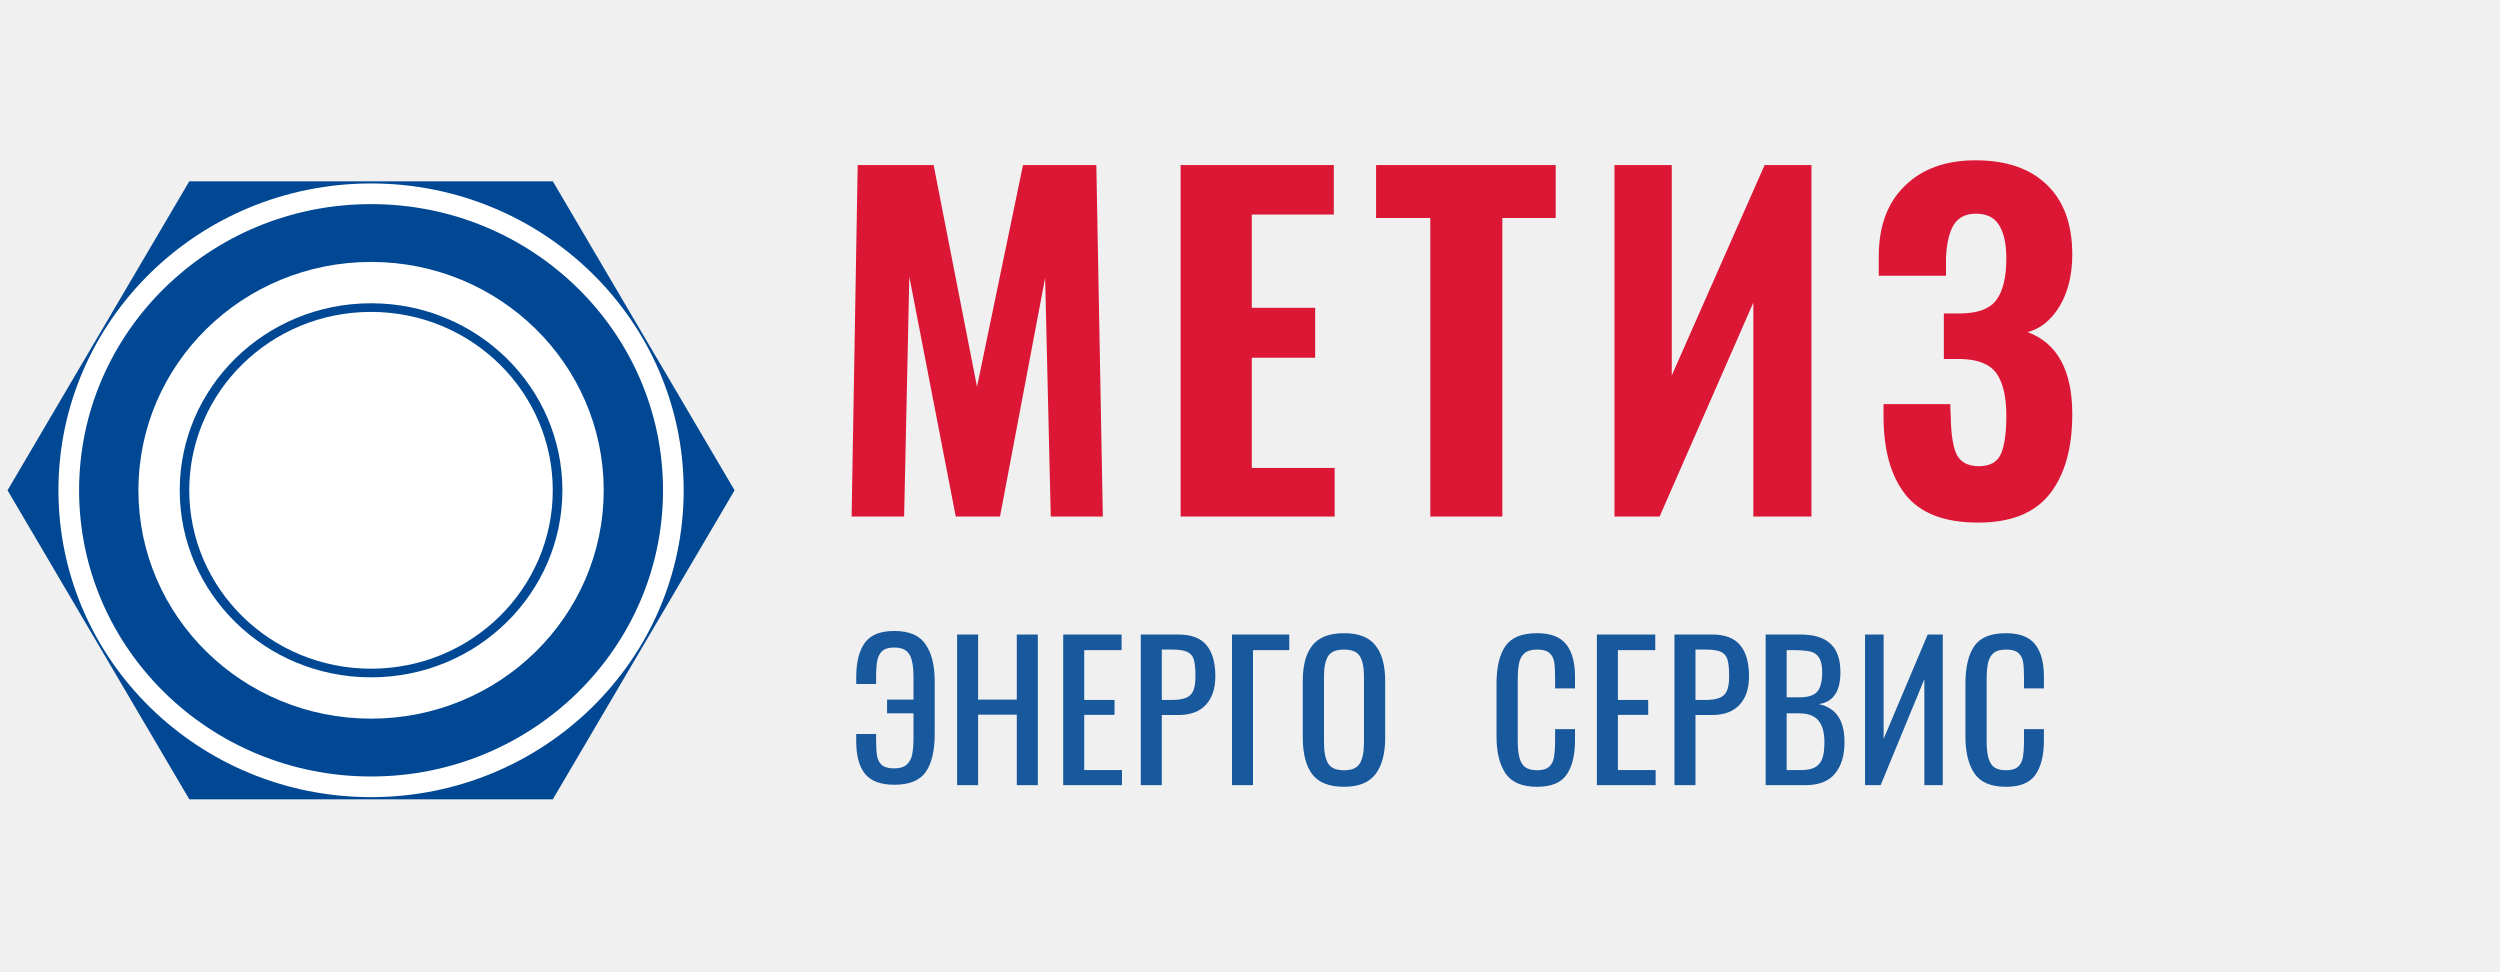
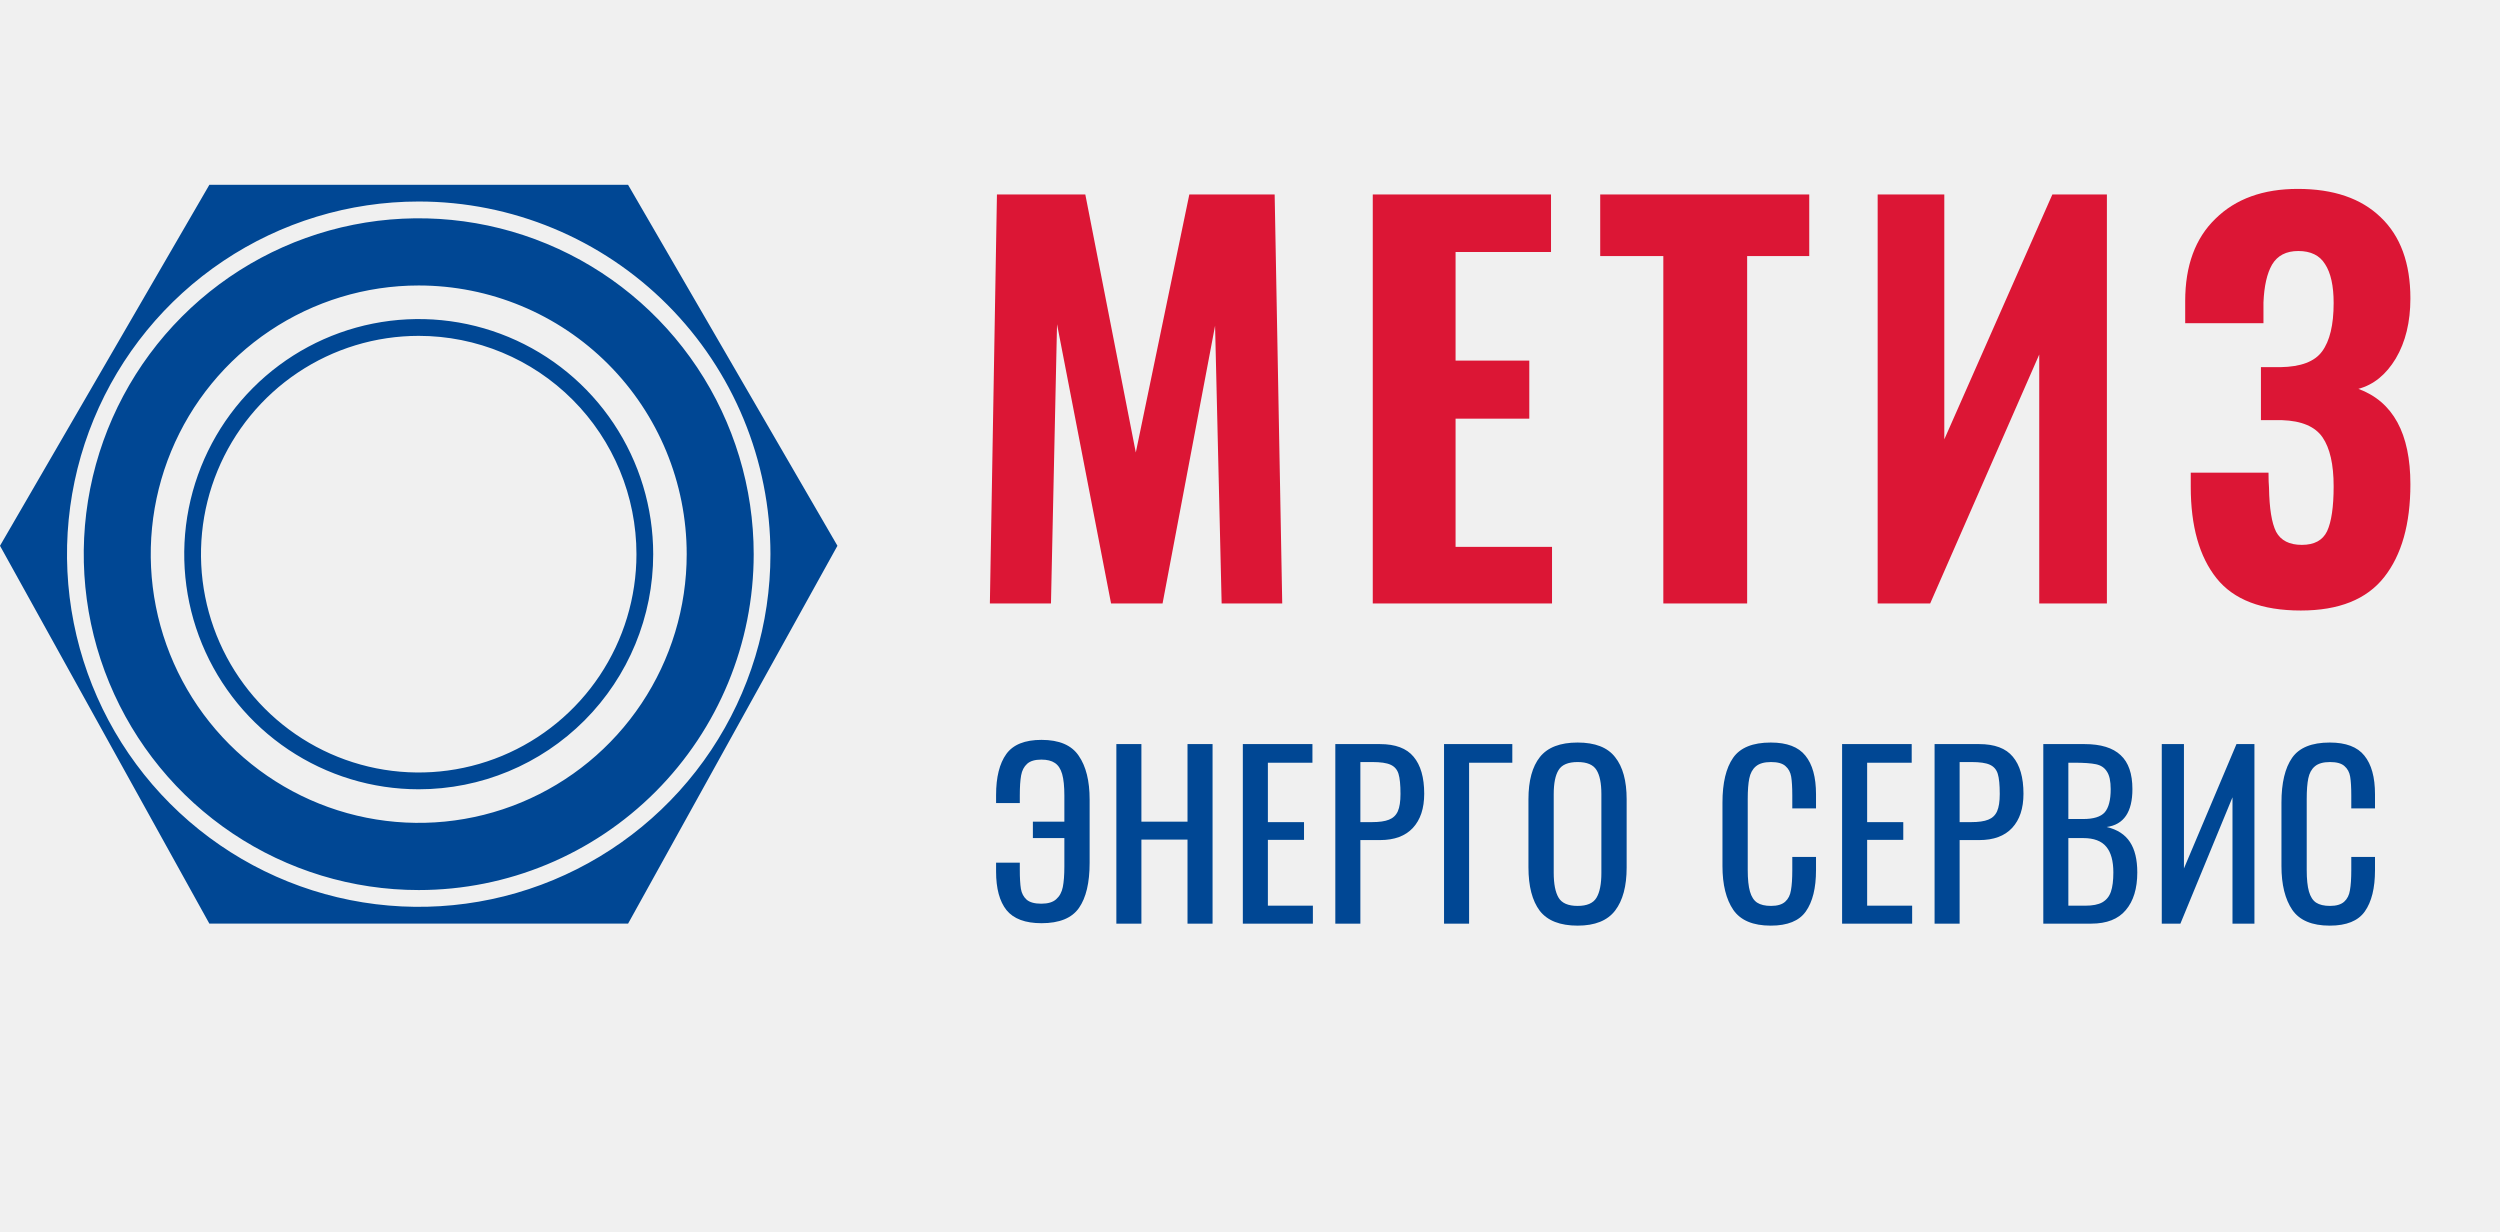
- <svg xmlns="http://www.w3.org/2000/svg" width="121" height="47" viewBox="0 0 121 47" fill="none">
-   <path opacity="0.9" d="M74.394 38.081C73.674 38.081 73.167 37.868 72.873 37.442C72.579 37.01 72.432 36.416 72.432 35.66V33.086C72.432 32.288 72.576 31.682 72.864 31.268C73.152 30.854 73.662 30.647 74.394 30.647C75.048 30.647 75.516 30.824 75.798 31.178C76.086 31.532 76.23 32.054 76.23 32.744V33.32H75.267V32.807C75.267 32.471 75.252 32.213 75.222 32.033C75.192 31.853 75.114 31.709 74.988 31.601C74.868 31.493 74.673 31.439 74.403 31.439C74.127 31.439 73.92 31.499 73.782 31.619C73.65 31.733 73.563 31.895 73.521 32.105C73.479 32.309 73.458 32.585 73.458 32.933V35.822C73.458 36.194 73.488 36.485 73.548 36.695C73.608 36.905 73.704 37.055 73.836 37.145C73.974 37.235 74.163 37.28 74.403 37.28C74.661 37.28 74.853 37.223 74.979 37.109C75.105 36.995 75.183 36.839 75.213 36.641C75.249 36.443 75.267 36.173 75.267 35.831V35.291H76.23V35.831C76.23 36.557 76.092 37.115 75.816 37.505C75.546 37.889 75.072 38.081 74.394 38.081ZM77.289 30.71H80.115V31.466H78.306V33.878H79.773V34.598H78.306V37.271H80.133V38H77.289V30.71ZM81.044 30.71H82.853C83.483 30.71 83.939 30.881 84.221 31.223C84.509 31.565 84.653 32.066 84.653 32.726C84.653 33.32 84.5 33.782 84.194 34.112C83.888 34.442 83.444 34.607 82.862 34.607H82.061V38H81.044V30.71ZM82.529 33.878C82.829 33.878 83.06 33.845 83.222 33.779C83.39 33.713 83.51 33.599 83.582 33.437C83.654 33.275 83.69 33.041 83.69 32.735C83.69 32.363 83.663 32.09 83.609 31.916C83.555 31.742 83.447 31.619 83.285 31.547C83.129 31.475 82.88 31.439 82.538 31.439H82.061V33.878H82.529ZM85.458 30.71H87.132C87.792 30.71 88.281 30.86 88.599 31.16C88.917 31.454 89.076 31.913 89.076 32.537C89.076 33.467 88.728 33.98 88.032 34.076C88.464 34.178 88.779 34.382 88.977 34.688C89.175 34.988 89.274 35.399 89.274 35.921C89.274 36.575 89.118 37.085 88.806 37.451C88.5 37.817 88.032 38 87.402 38H85.458V30.71ZM87.078 33.752C87.498 33.752 87.789 33.662 87.951 33.482C88.113 33.296 88.194 32.981 88.194 32.537C88.194 32.213 88.143 31.976 88.041 31.826C87.945 31.67 87.798 31.571 87.6 31.529C87.402 31.487 87.108 31.466 86.718 31.466H86.475V33.752H87.078ZM87.159 37.271C87.459 37.271 87.69 37.226 87.852 37.136C88.02 37.04 88.137 36.896 88.203 36.704C88.269 36.512 88.302 36.251 88.302 35.921C88.302 35.453 88.206 35.105 88.014 34.877C87.822 34.643 87.51 34.526 87.078 34.526H86.475V37.271H87.159ZM90.268 30.71H91.168V35.759L93.301 30.71H94.03V38H93.139V32.87L91.024 38H90.268V30.71ZM97.089 38.081C96.369 38.081 95.862 37.868 95.568 37.442C95.274 37.01 95.127 36.416 95.127 35.66V33.086C95.127 32.288 95.271 31.682 95.559 31.268C95.847 30.854 96.357 30.647 97.089 30.647C97.743 30.647 98.211 30.824 98.493 31.178C98.781 31.532 98.925 32.054 98.925 32.744V33.32H97.962V32.807C97.962 32.471 97.947 32.213 97.917 32.033C97.887 31.853 97.809 31.709 97.683 31.601C97.563 31.493 97.368 31.439 97.098 31.439C96.822 31.439 96.615 31.499 96.477 31.619C96.345 31.733 96.258 31.895 96.216 32.105C96.174 32.309 96.153 32.585 96.153 32.933V35.822C96.153 36.194 96.183 36.485 96.243 36.695C96.303 36.905 96.399 37.055 96.531 37.145C96.669 37.235 96.858 37.28 97.098 37.28C97.356 37.28 97.548 37.223 97.674 37.109C97.8 36.995 97.878 36.839 97.908 36.641C97.944 36.443 97.962 36.173 97.962 35.831V35.291H98.925V35.831C98.925 36.557 98.787 37.115 98.511 37.505C98.241 37.889 97.767 38.081 97.089 38.081Z" fill="#004794" />
-   <path opacity="0.9" d="M43.286 37.982C42.626 37.982 42.152 37.805 41.864 37.451C41.582 37.097 41.441 36.575 41.441 35.885V35.525H42.404V35.813C42.404 36.143 42.419 36.401 42.449 36.587C42.479 36.767 42.557 36.914 42.683 37.028C42.809 37.136 43.007 37.19 43.277 37.19C43.547 37.19 43.748 37.13 43.88 37.01C44.018 36.89 44.108 36.725 44.15 36.515C44.192 36.305 44.213 36.026 44.213 35.678V34.526H42.935V33.86H44.213V32.798C44.213 32.426 44.183 32.135 44.123 31.925C44.063 31.715 43.964 31.565 43.826 31.475C43.694 31.385 43.511 31.34 43.277 31.34C43.019 31.34 42.827 31.397 42.701 31.511C42.575 31.625 42.494 31.781 42.458 31.979C42.422 32.177 42.404 32.447 42.404 32.789V33.104H41.441V32.78C41.441 32.054 41.579 31.499 41.855 31.115C42.131 30.731 42.608 30.539 43.286 30.539C44.006 30.539 44.51 30.755 44.798 31.187C45.092 31.613 45.239 32.204 45.239 32.96V35.534C45.239 36.338 45.095 36.947 44.807 37.361C44.519 37.775 44.012 37.982 43.286 37.982ZM46.324 30.71H47.341V33.86H49.213V30.71H50.23V38H49.213V34.589H47.341V38H46.324V30.71ZM51.459 30.71H54.285V31.466H52.476V33.878H53.943V34.598H52.476V37.271H54.303V38H51.459V30.71ZM55.214 30.71H57.023C57.653 30.71 58.109 30.881 58.391 31.223C58.679 31.565 58.823 32.066 58.823 32.726C58.823 33.32 58.67 33.782 58.364 34.112C58.058 34.442 57.614 34.607 57.032 34.607H56.231V38H55.214V30.71ZM56.699 33.878C56.999 33.878 57.23 33.845 57.392 33.779C57.56 33.713 57.68 33.599 57.752 33.437C57.824 33.275 57.86 33.041 57.86 32.735C57.86 32.363 57.833 32.09 57.779 31.916C57.725 31.742 57.617 31.619 57.455 31.547C57.299 31.475 57.05 31.439 56.708 31.439H56.231V33.878H56.699ZM59.628 30.71H62.4V31.466H60.645V38H59.628V30.71ZM65.053 38.081C64.339 38.081 63.826 37.88 63.514 37.478C63.208 37.07 63.055 36.482 63.055 35.714V32.951C63.055 32.195 63.211 31.622 63.523 31.232C63.835 30.842 64.345 30.647 65.053 30.647C65.761 30.647 66.268 30.845 66.574 31.241C66.886 31.631 67.042 32.201 67.042 32.951V35.723C67.042 36.479 66.886 37.061 66.574 37.469C66.262 37.877 65.755 38.081 65.053 38.081ZM65.053 37.28C65.431 37.28 65.686 37.169 65.818 36.947C65.95 36.725 66.016 36.389 66.016 35.939V32.744C66.016 32.3 65.95 31.973 65.818 31.763C65.686 31.547 65.431 31.439 65.053 31.439C64.669 31.439 64.411 31.547 64.279 31.763C64.147 31.973 64.081 32.3 64.081 32.744V35.939C64.081 36.389 64.147 36.725 64.279 36.947C64.411 37.169 64.669 37.28 65.053 37.28Z" fill="#004794" />
-   <path d="M41.512 7.99H45.187L47.287 18.721L49.513 7.99H53.062L53.377 25H50.857L50.584 13.45L48.4 25H46.258L44.011 13.387L43.759 25H41.218L41.512 7.99ZM57.143 7.99H64.556V10.384H60.587V14.899H63.653V17.314H60.587V22.648H64.598V25H57.143V7.99ZM69.227 10.552H66.602V7.99H75.296V10.552H72.713V25H69.227V10.552ZM78.141 7.99H80.913V18.175L85.407 7.99H87.675V25H84.861V14.647L80.325 25H78.141V7.99ZM95.741 25.294C94.117 25.294 92.948 24.846 92.234 23.95C91.52 23.054 91.163 21.787 91.163 20.149V19.561H94.397C94.397 19.827 94.404 20.037 94.418 20.191C94.432 21.045 94.53 21.654 94.712 22.018C94.908 22.382 95.265 22.564 95.783 22.564C96.301 22.564 96.651 22.375 96.833 21.997C97.015 21.605 97.106 20.982 97.106 20.128C97.106 19.218 96.952 18.539 96.644 18.091C96.336 17.643 95.776 17.405 94.964 17.377H94.082V15.172H94.901C95.741 15.158 96.315 14.941 96.623 14.521C96.945 14.087 97.106 13.415 97.106 12.505C97.106 11.791 96.987 11.252 96.749 10.888C96.525 10.524 96.154 10.342 95.636 10.342C95.132 10.342 94.768 10.531 94.544 10.909C94.334 11.273 94.215 11.798 94.187 12.484V13.345H90.932V12.421C90.932 10.951 91.352 9.81 92.192 8.998C93.032 8.172 94.173 7.759 95.615 7.759C97.099 7.759 98.247 8.151 99.059 8.935C99.885 9.719 100.298 10.846 100.298 12.316C100.298 13.296 100.095 14.129 99.689 14.815C99.283 15.487 98.765 15.907 98.135 16.075C99.577 16.607 100.298 17.93 100.298 20.044C100.298 21.696 99.934 22.984 99.206 23.908C98.478 24.832 97.323 25.294 95.741 25.294Z" fill="#DC1635" />
-   <path d="M9.448 38.186L0.945 23.731L9.448 9.275L26.47 9.275L34.973 23.731L26.47 38.186L9.448 38.186Z" fill="#004794" stroke="#004794" />
-   <path d="M17.959 13.678C23.644 13.678 28.22 18.197 28.22 23.731C28.22 29.265 23.644 33.783 17.959 33.783C12.275 33.783 7.699 29.265 7.699 23.731C7.699 18.197 12.275 13.678 17.959 13.678Z" stroke="white" stroke-width="2" />
-   <path d="M17.957 16.096C22.281 16.096 25.754 19.532 25.754 23.731C25.754 27.93 22.281 31.365 17.957 31.365C13.633 31.365 10.16 27.93 10.16 23.731C10.16 19.532 13.633 16.096 17.957 16.096Z" fill="white" stroke="white" stroke-width="2" />
-   <path d="M17.959 9.379C26.048 9.379 32.59 15.813 32.59 23.731C32.59 31.648 26.048 38.082 17.959 38.082C9.87 38.082 3.328 31.648 3.328 23.731C3.328 15.813 9.87 9.379 17.959 9.379Z" stroke="white" />
+ <svg xmlns="http://www.w3.org/2000/svg" width="203" height="100" viewBox="0 0 203 100" fill="none">
+   <path d="M143.788 75.162C142.348 75.162 141.334 74.736 140.746 73.884C140.158 73.02 139.864 71.832 139.864 70.32V65.172C139.864 63.576 140.152 62.364 140.728 61.536C141.304 60.708 142.324 60.294 143.788 60.294C145.096 60.294 146.032 60.648 146.596 61.356C147.172 62.064 147.46 63.108 147.46 64.488V65.64H145.534V64.614C145.534 63.942 145.504 63.426 145.444 63.066C145.384 62.706 145.228 62.418 144.976 62.202C144.736 61.986 144.346 61.878 143.806 61.878C143.254 61.878 142.84 61.998 142.564 62.238C142.3 62.466 142.126 62.79 142.042 63.21C141.958 63.618 141.916 64.17 141.916 64.866V70.644C141.916 71.388 141.976 71.97 142.096 72.39C142.216 72.81 142.408 73.11 142.672 73.29C142.948 73.47 143.326 73.56 143.806 73.56C144.322 73.56 144.706 73.446 144.958 73.218C145.21 72.99 145.366 72.678 145.426 72.282C145.498 71.886 145.534 71.346 145.534 70.662V69.582H147.46V70.662C147.46 72.114 147.184 73.23 146.632 74.01C146.092 74.778 145.144 75.162 143.788 75.162ZM149.578 60.42H155.23V61.932H151.612V66.756H154.546V68.196H151.612V73.542H155.266V75H149.578V60.42ZM157.088 60.42H160.706C161.966 60.42 162.878 60.762 163.442 61.446C164.018 62.13 164.306 63.132 164.306 64.452C164.306 65.64 164 66.564 163.388 67.224C162.776 67.884 161.888 68.214 160.724 68.214H159.122V75H157.088V60.42ZM160.058 66.756C160.658 66.756 161.12 66.69 161.444 66.558C161.78 66.426 162.02 66.198 162.164 65.874C162.308 65.55 162.38 65.082 162.38 64.47C162.38 63.726 162.326 63.18 162.218 62.832C162.11 62.484 161.894 62.238 161.57 62.094C161.258 61.95 160.76 61.878 160.076 61.878H159.122V66.756H160.058ZM165.916 60.42H169.264C170.584 60.42 171.562 60.72 172.198 61.32C172.834 61.908 173.152 62.826 173.152 64.074C173.152 65.934 172.456 66.96 171.064 67.152C171.928 67.356 172.558 67.764 172.954 68.376C173.35 68.976 173.548 69.798 173.548 70.842C173.548 72.15 173.236 73.17 172.612 73.902C172 74.634 171.064 75 169.804 75H165.916V60.42ZM169.156 66.504C169.996 66.504 170.578 66.324 170.902 65.964C171.226 65.592 171.388 64.962 171.388 64.074C171.388 63.426 171.286 62.952 171.082 62.652C170.89 62.34 170.596 62.142 170.2 62.058C169.804 61.974 169.216 61.932 168.436 61.932H167.95V66.504H169.156ZM169.318 73.542C169.918 73.542 170.38 73.452 170.704 73.272C171.04 73.08 171.274 72.792 171.406 72.408C171.538 72.024 171.604 71.502 171.604 70.842C171.604 69.906 171.412 69.21 171.028 68.754C170.644 68.286 170.02 68.052 169.156 68.052H167.95V73.542H169.318ZM175.536 60.42H177.336V70.518L181.602 60.42H183.06V75H181.278V64.74L177.048 75H175.536V60.42ZM189.178 75.162C187.738 75.162 186.724 74.736 186.136 73.884C185.548 73.02 185.254 71.832 185.254 70.32V65.172C185.254 63.576 185.542 62.364 186.118 61.536C186.694 60.708 187.714 60.294 189.178 60.294C190.486 60.294 191.422 60.648 191.986 61.356C192.562 62.064 192.85 63.108 192.85 64.488V65.64H190.924V64.614C190.924 63.942 190.894 63.426 190.834 63.066C190.774 62.706 190.618 62.418 190.366 62.202C190.126 61.986 189.736 61.878 189.196 61.878C188.644 61.878 188.23 61.998 187.954 62.238C187.69 62.466 187.516 62.79 187.432 63.21C187.348 63.618 187.306 64.17 187.306 64.866V70.644C187.306 71.388 187.366 71.97 187.486 72.39C187.606 72.81 187.798 73.11 188.062 73.29C188.338 73.47 188.716 73.56 189.196 73.56C189.712 73.56 190.096 73.446 190.348 73.218C190.6 72.99 190.756 72.678 190.816 72.282C190.888 71.886 190.924 71.346 190.924 70.662V69.582H192.85V70.662C192.85 72.114 192.574 73.23 192.022 74.01C191.482 74.778 190.534 75.162 189.178 75.162Z" fill="#004794" />
+   <path d="M84.572 74.964C83.252 74.964 82.304 74.61 81.728 73.902C81.164 73.194 80.882 72.15 80.882 70.77V70.05H82.808V70.626C82.808 71.286 82.838 71.802 82.898 72.174C82.958 72.534 83.114 72.828 83.366 73.056C83.618 73.272 84.014 73.38 84.554 73.38C85.094 73.38 85.496 73.26 85.76 73.02C86.036 72.78 86.216 72.45 86.3 72.03C86.384 71.61 86.426 71.052 86.426 70.356V68.052H83.87V66.72H86.426V64.596C86.426 63.852 86.366 63.27 86.246 62.85C86.126 62.43 85.928 62.13 85.652 61.95C85.388 61.77 85.022 61.68 84.554 61.68C84.038 61.68 83.654 61.794 83.402 62.022C83.15 62.25 82.988 62.562 82.916 62.958C82.844 63.354 82.808 63.894 82.808 64.578V65.208H80.882V64.56C80.882 63.108 81.158 61.998 81.71 61.23C82.262 60.462 83.216 60.078 84.572 60.078C86.012 60.078 87.02 60.51 87.596 61.374C88.184 62.226 88.478 63.408 88.478 64.92V70.068C88.478 71.676 88.19 72.894 87.614 73.722C87.038 74.55 86.024 74.964 84.572 74.964ZM90.648 60.42H92.682V66.72H96.426V60.42H98.46V75H96.426V68.178H92.682V75H90.648V60.42ZM100.918 60.42H106.57V61.932H102.952V66.756H105.886V68.196H102.952V73.542H106.606V75H100.918V60.42ZM108.428 60.42H112.046C113.306 60.42 114.218 60.762 114.782 61.446C115.358 62.13 115.646 63.132 115.646 64.452C115.646 65.64 115.34 66.564 114.728 67.224C114.116 67.884 113.228 68.214 112.064 68.214H110.462V75H108.428V60.42ZM111.398 66.756C111.998 66.756 112.46 66.69 112.784 66.558C113.12 66.426 113.36 66.198 113.504 65.874C113.648 65.55 113.72 65.082 113.72 64.47C113.72 63.726 113.666 63.18 113.558 62.832C113.45 62.484 113.234 62.238 112.91 62.094C112.598 61.95 112.1 61.878 111.416 61.878H110.462V66.756H111.398ZM117.256 60.42H122.8V61.932H119.29V75H117.256V60.42ZM128.106 75.162C126.678 75.162 125.652 74.76 125.028 73.956C124.416 73.14 124.11 71.964 124.11 70.428V64.902C124.11 63.39 124.422 62.244 125.046 61.464C125.67 60.684 126.69 60.294 128.106 60.294C129.522 60.294 130.536 60.69 131.148 61.482C131.772 62.262 132.084 63.402 132.084 64.902V70.446C132.084 71.958 131.772 73.122 131.148 73.938C130.524 74.754 129.51 75.162 128.106 75.162ZM128.106 73.56C128.862 73.56 129.372 73.338 129.636 72.894C129.9 72.45 130.032 71.778 130.032 70.878V64.488C130.032 63.6 129.9 62.946 129.636 62.526C129.372 62.094 128.862 61.878 128.106 61.878C127.338 61.878 126.822 62.094 126.558 62.526C126.294 62.946 126.162 63.6 126.162 64.488V70.878C126.162 71.778 126.294 72.45 126.558 72.894C126.822 73.338 127.338 73.56 128.106 73.56Z" fill="#004794" />
+   <path d="M80.952 15.79H88.127L92.227 36.741L96.573 15.79H103.502L104.117 49H99.197L98.664 26.45L94.4 49H90.218L85.831 26.327L85.339 49H80.378L80.952 15.79ZM111.469 15.79H125.942V20.464H118.193V29.279H124.179V33.994H118.193V44.408H126.024V49H111.469V15.79ZM135.062 20.792H129.937V15.79H146.911V20.792H141.868V49H135.062V20.792ZM152.466 15.79H157.878V35.675L166.652 15.79H171.08V49H165.586V28.787L156.73 49H152.466V15.79ZM186.827 49.574C183.656 49.574 181.374 48.699 179.98 46.95C178.586 45.201 177.889 42.727 177.889 39.529V38.381H184.203C184.203 38.9 184.217 39.31 184.244 39.611C184.271 41.278 184.463 42.467 184.818 43.178C185.201 43.889 185.898 44.244 186.909 44.244C187.92 44.244 188.604 43.875 188.959 43.137C189.314 42.372 189.492 41.155 189.492 39.488C189.492 37.711 189.191 36.386 188.59 35.511C187.989 34.636 186.895 34.172 185.31 34.117H183.588V29.812H185.187C186.827 29.785 187.948 29.361 188.549 28.541C189.178 27.694 189.492 26.382 189.492 24.605C189.492 23.211 189.26 22.159 188.795 21.448C188.358 20.737 187.633 20.382 186.622 20.382C185.638 20.382 184.927 20.751 184.49 21.489C184.08 22.2 183.848 23.225 183.793 24.564V26.245H177.438V24.441C177.438 21.571 178.258 19.343 179.898 17.758C181.538 16.145 183.766 15.339 186.581 15.339C189.478 15.339 191.72 16.104 193.305 17.635C194.918 19.166 195.724 21.366 195.724 24.236C195.724 26.149 195.328 27.776 194.535 29.115C193.742 30.427 192.731 31.247 191.501 31.575C194.316 32.614 195.724 35.197 195.724 39.324C195.724 42.549 195.013 45.064 193.592 46.868C192.171 48.672 189.916 49.574 186.827 49.574Z" fill="#DC1635" />
+   <path fill-rule="evenodd" clip-rule="evenodd" d="M51 74.999H17L0 44.317L17 15.007H51L68 44.317L51 74.999ZM34 16.363C28.351 16.363 22.83 18.042 18.133 21.189C13.436 24.335 9.776 28.808 7.614 34.04C5.452 39.273 4.887 45.031 5.989 50.586C7.091 56.141 9.811 61.243 13.805 65.248C17.799 69.253 22.888 71.98 28.428 73.085C33.968 74.19 39.711 73.623 44.929 71.456C50.148 69.288 54.609 65.618 57.747 60.908C60.885 56.199 62.56 50.663 62.56 44.999C62.56 37.404 59.551 30.12 54.195 24.75C48.839 19.38 41.575 16.363 34 16.363ZM34 72.272C28.62 72.272 23.361 70.672 18.889 67.675C14.415 64.679 10.929 60.419 8.87 55.436C6.812 50.452 6.273 44.969 7.323 39.678C8.372 34.388 10.963 29.528 14.767 25.714C18.571 21.9 23.417 19.302 28.694 18.25C33.97 17.198 39.439 17.738 44.409 19.802C49.379 21.866 53.627 25.362 56.616 29.847C59.605 34.332 61.2 39.605 61.2 44.999C61.2 52.232 58.334 59.169 53.233 64.284C48.132 69.398 41.214 72.272 34 72.272ZM34 23.181C29.696 23.181 25.489 24.46 21.911 26.858C18.332 29.255 15.543 32.663 13.896 36.649C12.249 40.636 11.819 45.023 12.658 49.255C13.498 53.488 15.57 57.375 18.613 60.427C21.657 63.478 25.534 65.556 29.755 66.398C33.976 67.24 38.351 66.808 42.327 65.156C46.303 63.505 49.702 60.708 52.093 57.12C54.484 53.532 55.76 49.314 55.76 44.999C55.76 39.212 53.468 33.663 49.387 29.571C45.306 25.479 39.771 23.181 34 23.181ZM34 64.09C30.234 64.09 26.553 62.97 23.422 60.872C20.291 58.775 17.85 55.793 16.409 52.305C14.968 48.816 14.591 44.978 15.326 41.275C16.061 37.571 17.874 34.169 20.537 31.5C23.2 28.83 26.592 27.012 30.285 26.275C33.979 25.538 37.807 25.916 41.286 27.361C44.765 28.806 47.739 31.253 49.831 34.393C51.923 37.532 53.04 41.223 53.04 44.999C53.04 50.062 51.034 54.918 47.463 58.498C43.893 62.078 39.05 64.09 34 64.09ZM34 27.272C30.503 27.272 27.085 28.311 24.177 30.259C21.27 32.207 19.004 34.976 17.666 38.215C16.328 41.454 15.977 45.019 16.66 48.457C17.342 51.896 19.026 55.055 21.498 57.534C23.971 60.013 27.121 61.702 30.551 62.386C33.98 63.07 37.535 62.718 40.766 61.377C43.996 60.035 46.758 57.763 48.7 54.848C50.643 51.932 51.68 48.505 51.68 44.999C51.68 40.297 49.817 35.788 46.502 32.464C43.186 29.139 38.689 27.272 34 27.272Z" fill="#004794" />
</svg>
